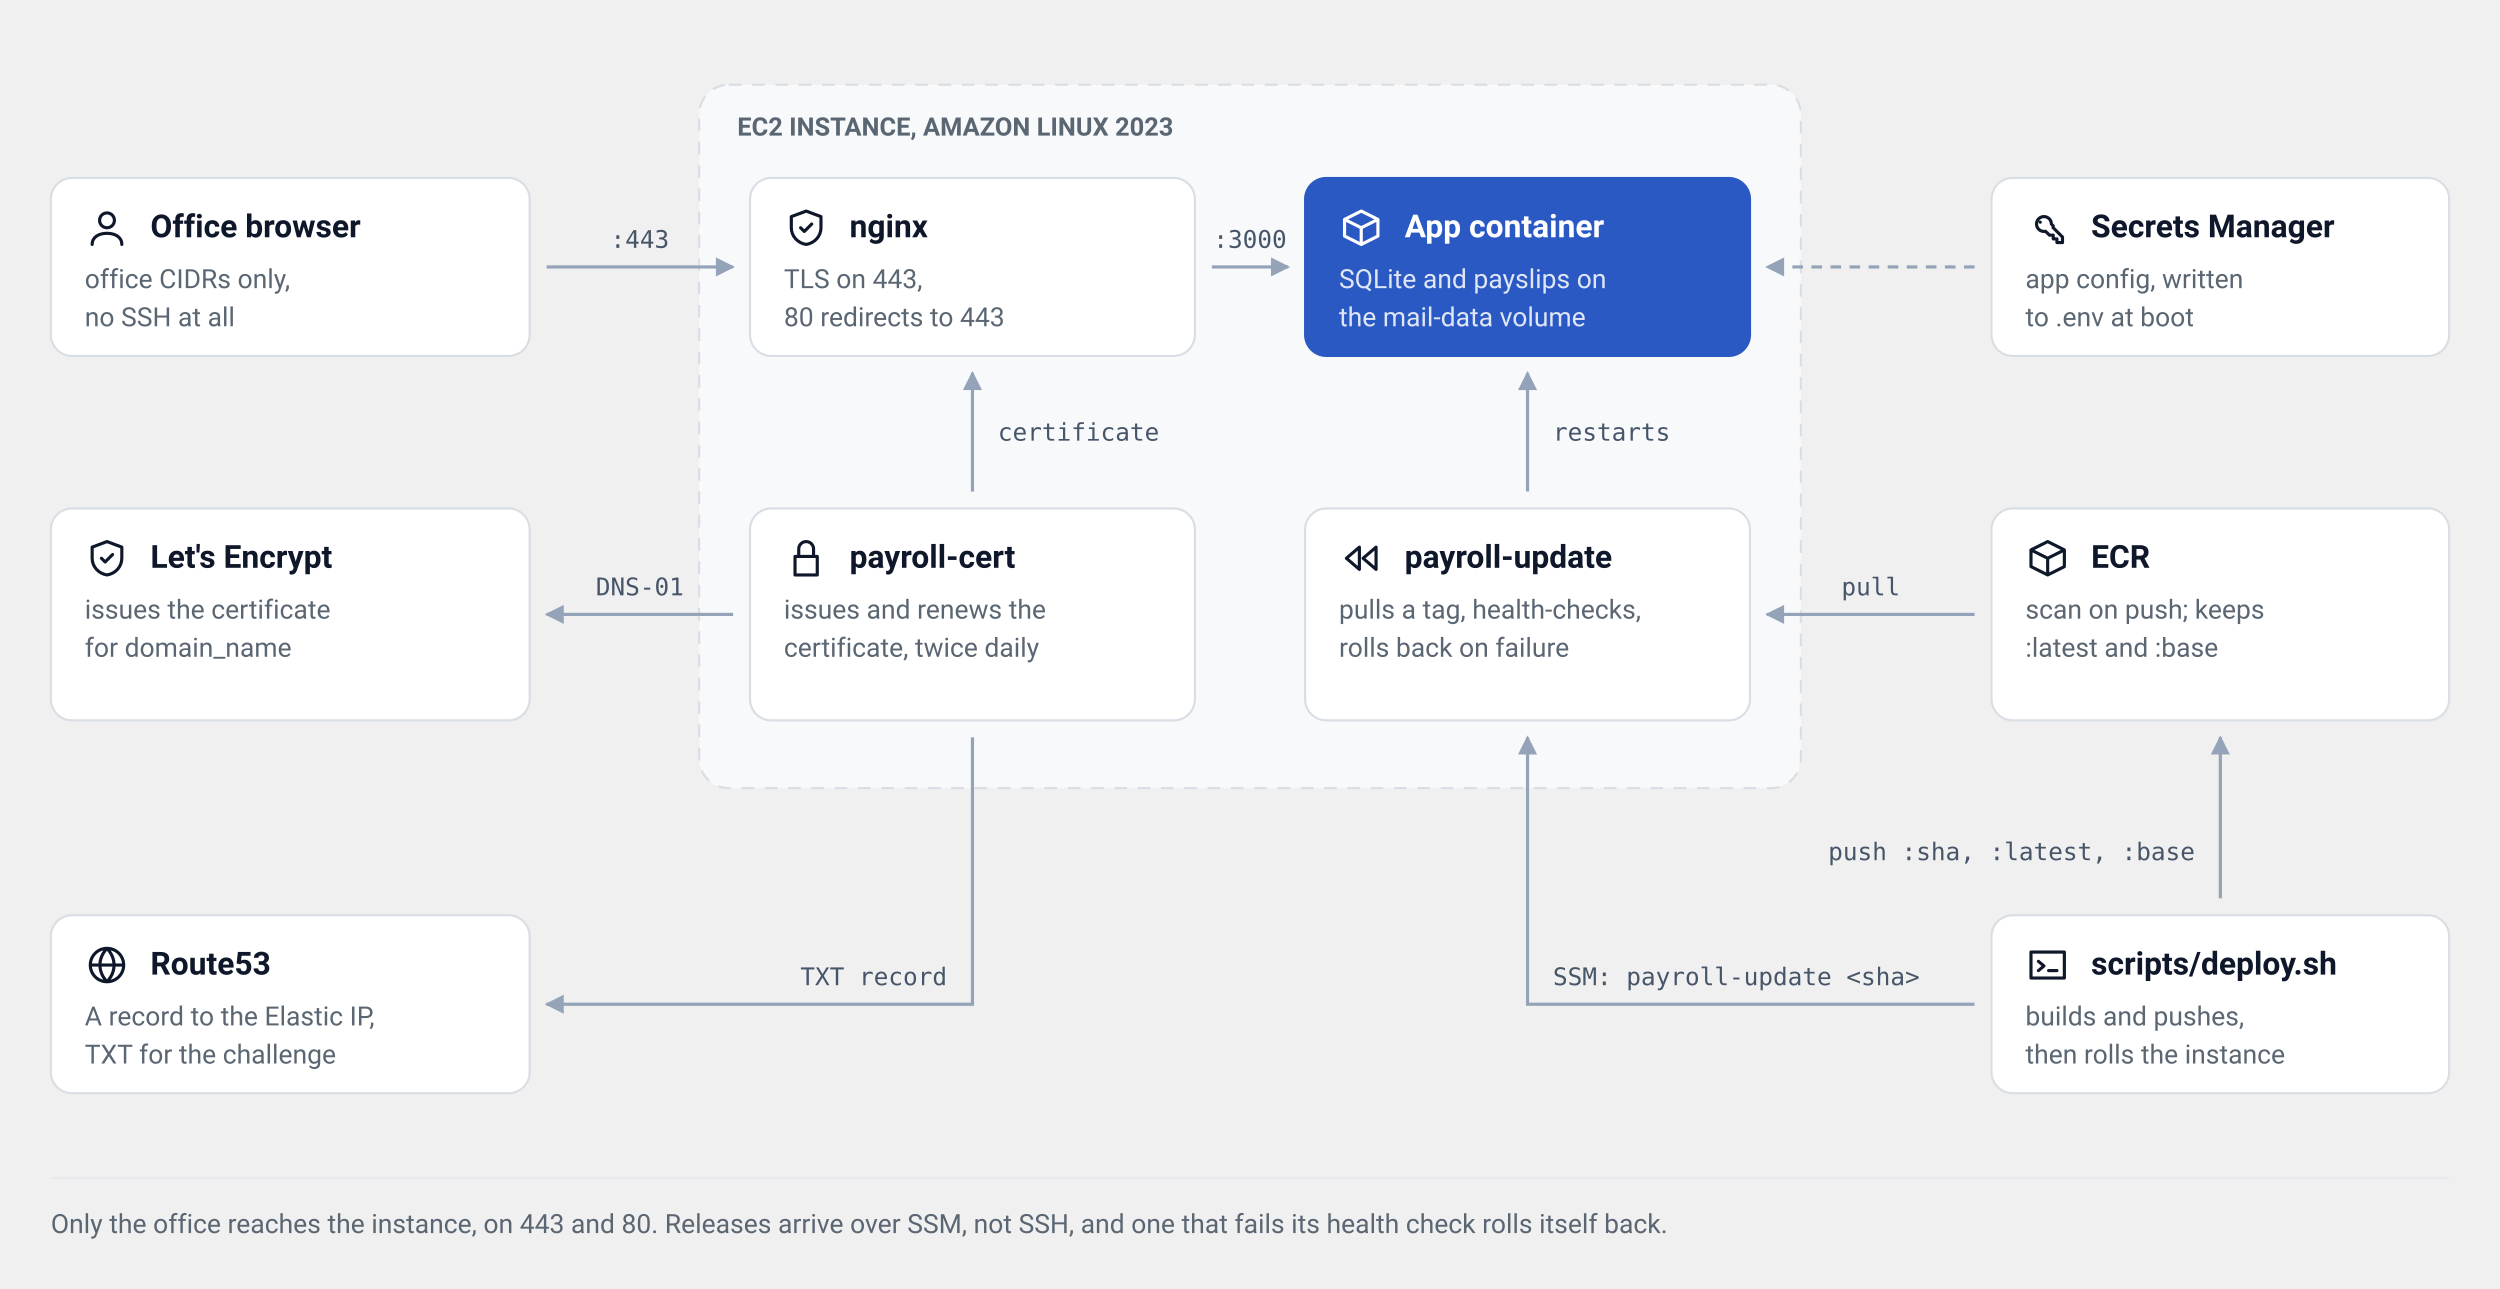
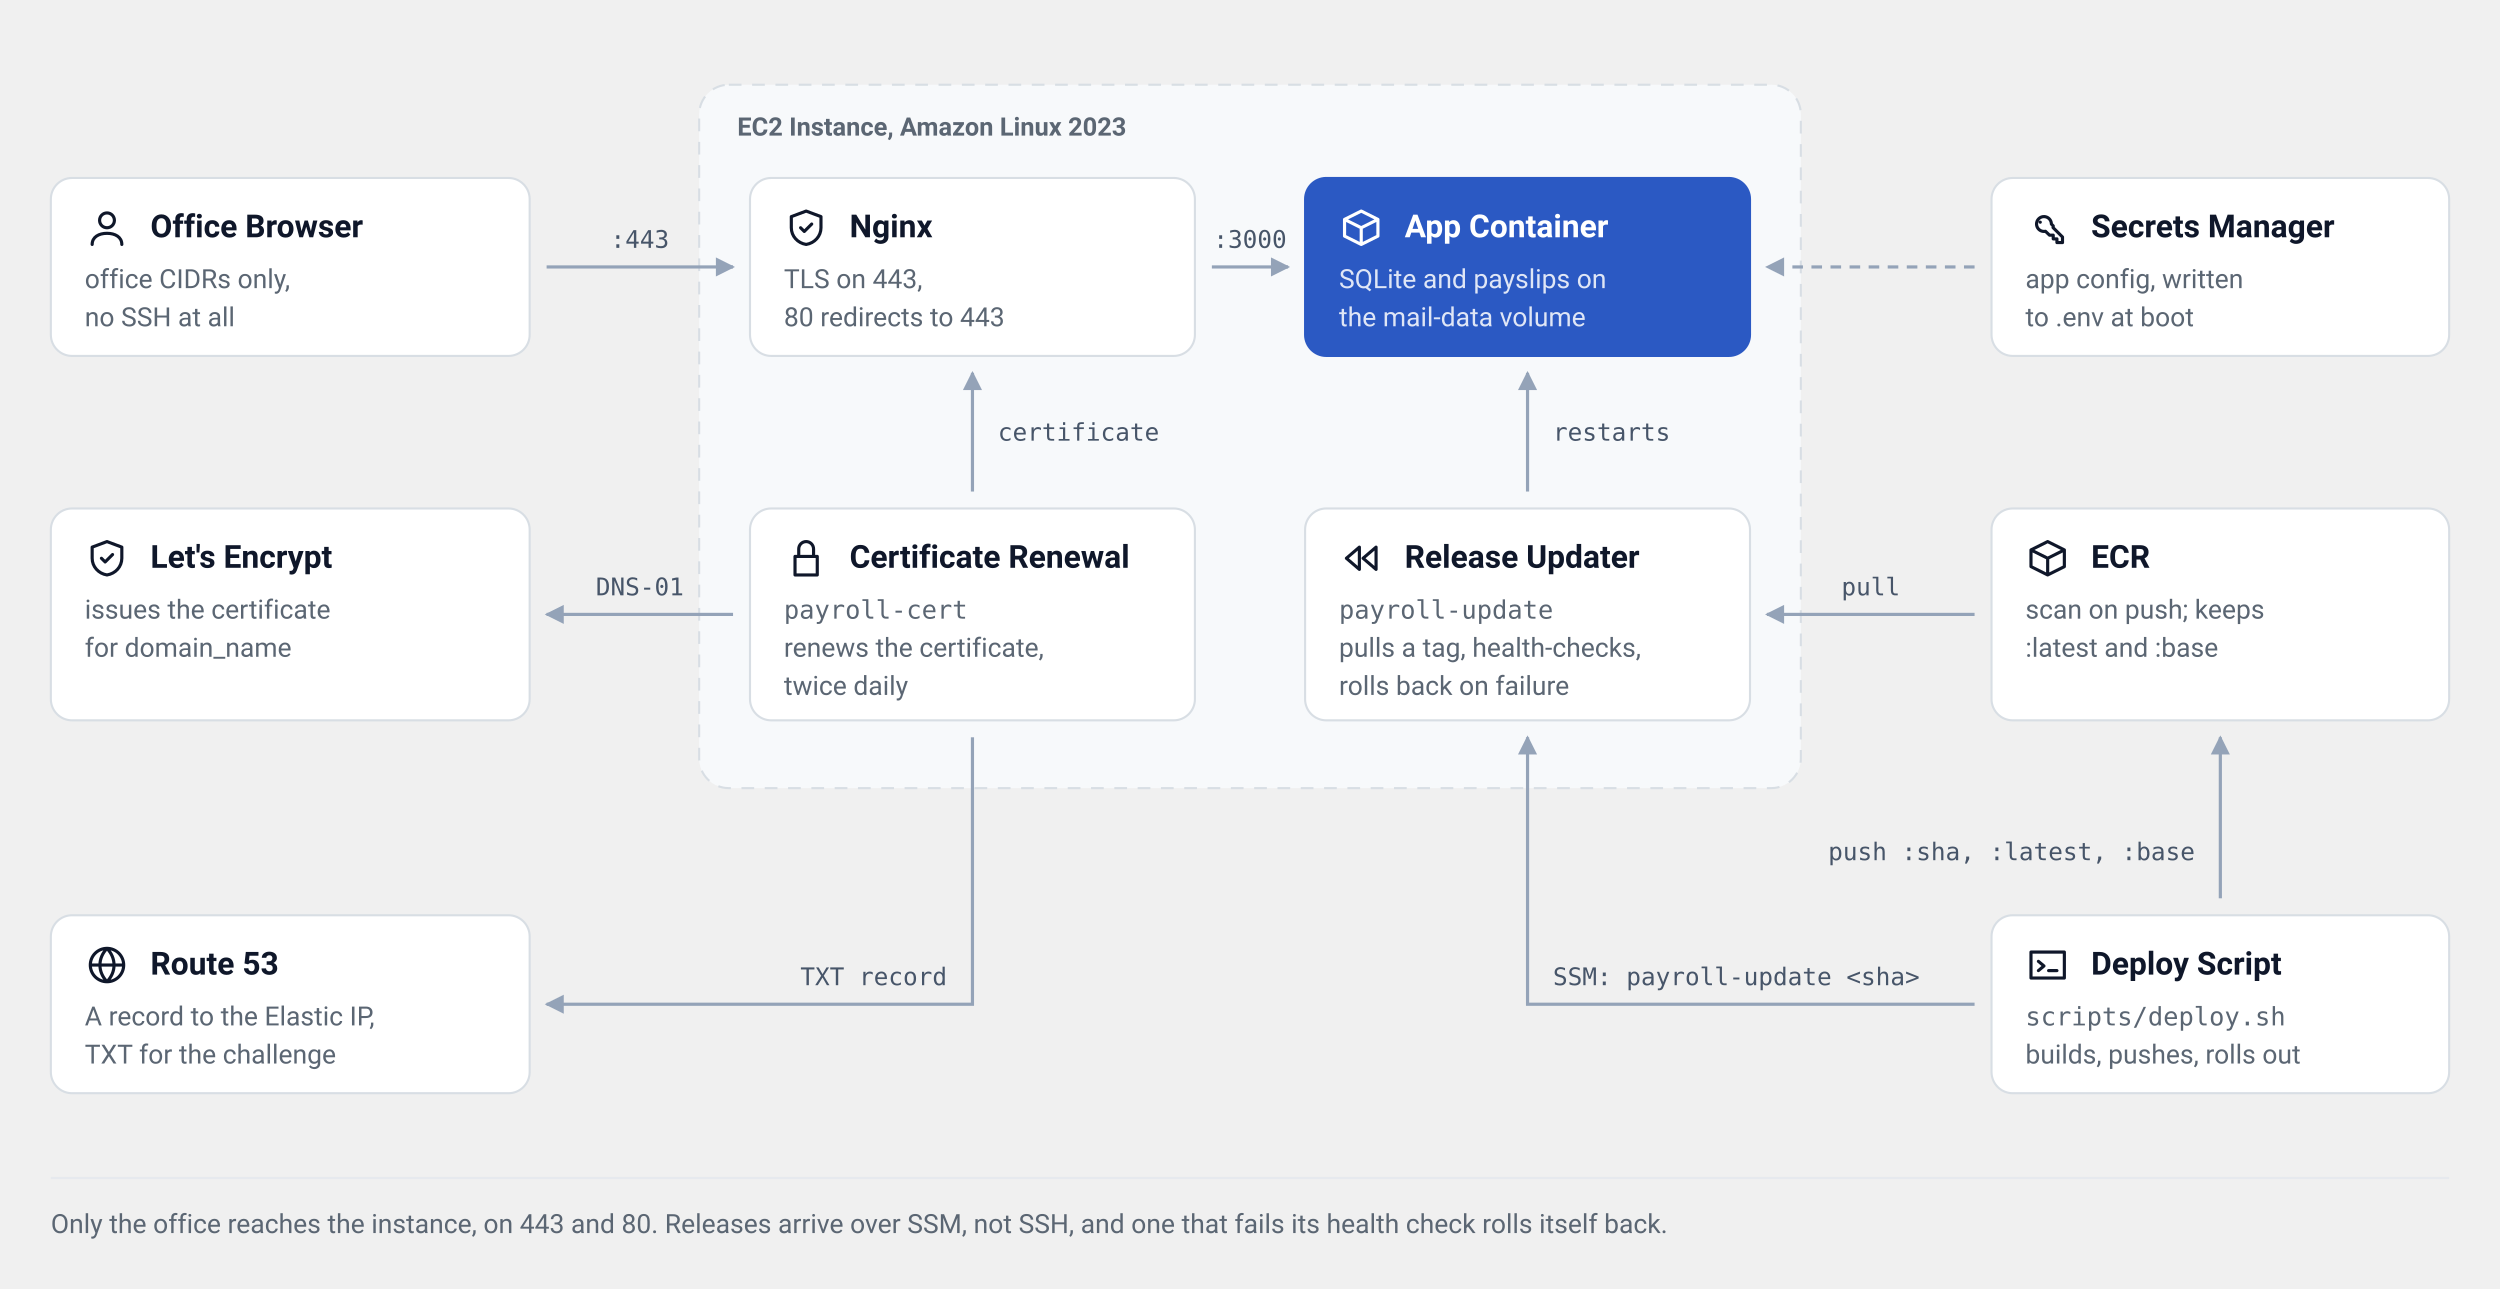
<svg xmlns="http://www.w3.org/2000/svg" viewBox="0 0 1180 608" width="1180" height="608" role="img" aria-label="An office browser reaches nginx on one EC2 instance over HTTPS; nginx proxies to the app container. Secrets Manager supplies the .env at boot. scripts/deploy.sh pushes the image to ECR and tells the instance over SSM to run payroll-update, which pulls the tag, health-checks it and rolls back on failure. payroll-cert keeps the Let's Encrypt certificate current using a Route53 DNS-01 challenge.">
  <defs>
    <marker id="a" viewBox="0 0 10 10" refX="9" refY="5" markerWidth="6" markerHeight="6" orient="auto-start-reverse">
      <path d="M0 0 10 5 0 10z" fill="#94a3b8" />
    </marker>
    <marker id="b" viewBox="0 0 10 10" refX="1" refY="5" markerWidth="6" markerHeight="6" orient="auto">
      <path d="M10 0 0 5 10 10z" fill="#94a3b8" />
    </marker>
  </defs>
  <rect x="330" y="40" width="520" height="332" rx="14" fill="#f7f9fb" stroke="#d8dee4" stroke-width="1" stroke-dasharray="6 5" />
-   <text x="348.0" y="64.0" font-family="system-ui,-apple-system,'Segoe UI',Roboto,Helvetica,Arial,sans-serif" font-size="12" fill="#5b6673" text-anchor="start" font-weight="600">EC2 INSTANCE, AMAZON LINUX 2023</text>
+   <text x="348.0" y="64.0" font-family="system-ui,-apple-system,'Segoe UI',Roboto,Helvetica,Arial,sans-serif" font-size="12" fill="#5b6673" text-anchor="start" font-weight="600">EC2 Instance, Amazon Linux 2023</text>
  <rect x="354" y="84" width="210" height="84" rx="10" fill="#ffffff" stroke="#d8dee4" stroke-width="1" />
  <g transform="translate(370.0,97.0) scale(0.875)" fill="none" stroke="#0f172a" stroke-width="1.7" stroke-linecap="round" stroke-linejoin="round">
    <path d="M12 3 4 6v6c0 4.5 3.4 8.3 8 9 4.6-.7 8-4.5 8-9V6z M9 12l2 2 4-4" />
  </g>
-   <text x="401.0" y="112.0" font-family="system-ui,-apple-system,'Segoe UI',Roboto,Helvetica,Arial,sans-serif" font-size="15" fill="#0f172a" text-anchor="start" font-weight="600">nginx</text>
+   <text x="401.0" y="112.0" font-family="system-ui,-apple-system,'Segoe UI',Roboto,Helvetica,Arial,sans-serif" font-size="15" fill="#0f172a" text-anchor="start" font-weight="600">Nginx</text>
  <text x="370.0" y="136.0" font-family="system-ui,-apple-system,'Segoe UI',Roboto,Helvetica,Arial,sans-serif" font-size="12.5" fill="#5b6673" text-anchor="start">TLS on 443,</text>
  <text x="370.0" y="154.0" font-family="system-ui,-apple-system,'Segoe UI',Roboto,Helvetica,Arial,sans-serif" font-size="12.5" fill="#5b6673" text-anchor="start">80 redirects to 443</text>
  <rect x="616" y="84" width="210" height="84" rx="10" fill="#2b59c3" stroke="#2b59c3" stroke-width="1" />
  <g transform="translate(632.0,97.0) scale(0.875)" fill="none" stroke="#ffffff" stroke-width="1.7" stroke-linecap="round" stroke-linejoin="round">
    <path d="M12 3 3 7.5v9L12 21l9-4.5v-9z M3 7.5 12 12l9-4.5 M12 12v9" />
  </g>
-   <text x="663.0" y="112.0" font-family="system-ui,-apple-system,'Segoe UI',Roboto,Helvetica,Arial,sans-serif" font-size="15" fill="#ffffff" text-anchor="start" font-weight="600">App container</text>
+   <text x="663.0" y="112.0" font-family="system-ui,-apple-system,'Segoe UI',Roboto,Helvetica,Arial,sans-serif" font-size="15" fill="#ffffff" text-anchor="start" font-weight="600">App Container</text>
  <text x="632.0" y="136.0" font-family="system-ui,-apple-system,'Segoe UI',Roboto,Helvetica,Arial,sans-serif" font-size="12.5" fill="#ffffff" text-anchor="start" opacity="0.85">SQLite and payslips on</text>
  <text x="632.0" y="154.0" font-family="system-ui,-apple-system,'Segoe UI',Roboto,Helvetica,Arial,sans-serif" font-size="12.5" fill="#ffffff" text-anchor="start" opacity="0.85">the mail-data volume</text>
  <rect x="354" y="240" width="210" height="100" rx="10" fill="#ffffff" stroke="#d8dee4" stroke-width="1" />
  <g transform="translate(370.0,253.0) scale(0.875)" fill="none" stroke="#0f172a" stroke-width="1.7" stroke-linecap="round" stroke-linejoin="round">
    <path d="M6 11h12v10H6z M8 11V7a4 4 0 0 1 8 0v4" />
  </g>
-   <text x="401.0" y="268.0" font-family="system-ui,-apple-system,'Segoe UI',Roboto,Helvetica,Arial,sans-serif" font-size="15" fill="#0f172a" text-anchor="start" font-weight="600">payroll-cert</text>
-   <text x="370.0" y="292.0" font-family="system-ui,-apple-system,'Segoe UI',Roboto,Helvetica,Arial,sans-serif" font-size="12.5" fill="#5b6673" text-anchor="start">issues and renews the</text>
-   <text x="370.0" y="310.0" font-family="system-ui,-apple-system,'Segoe UI',Roboto,Helvetica,Arial,sans-serif" font-size="12.5" fill="#5b6673" text-anchor="start">certificate, twice daily</text>
+   <text x="401.0" y="268.0" font-family="system-ui,-apple-system,'Segoe UI',Roboto,Helvetica,Arial,sans-serif" font-size="15" fill="#0f172a" text-anchor="start" font-weight="600">Certificate Renewal</text>
+   <text x="370.0" y="292.0" font-family="ui-monospace,SFMono-Regular,'SF Mono',Menlo,Consolas,monospace" font-size="12" fill="#5b6673" text-anchor="start">payroll-cert</text>
+   <text x="370.0" y="310.0" font-family="system-ui,-apple-system,'Segoe UI',Roboto,Helvetica,Arial,sans-serif" font-size="12.5" fill="#5b6673" text-anchor="start">renews the certificate,</text>
+   <text x="370.0" y="328.0" font-family="system-ui,-apple-system,'Segoe UI',Roboto,Helvetica,Arial,sans-serif" font-size="12.5" fill="#5b6673" text-anchor="start">twice daily</text>
  <rect x="616" y="240" width="210" height="100" rx="10" fill="#ffffff" stroke="#d8dee4" stroke-width="1" />
  <g transform="translate(632.0,253.0) scale(0.875)" fill="none" stroke="#0f172a" stroke-width="1.7" stroke-linecap="round" stroke-linejoin="round">
    <path d="M11 6 4 12l7 6z M20 6l-7 6 7 6z" />
  </g>
-   <text x="663.0" y="268.0" font-family="system-ui,-apple-system,'Segoe UI',Roboto,Helvetica,Arial,sans-serif" font-size="15" fill="#0f172a" text-anchor="start" font-weight="600">payroll-update</text>
-   <text x="632.0" y="292.0" font-family="system-ui,-apple-system,'Segoe UI',Roboto,Helvetica,Arial,sans-serif" font-size="12.5" fill="#5b6673" text-anchor="start">pulls a tag, health-checks,</text>
-   <text x="632.0" y="310.0" font-family="system-ui,-apple-system,'Segoe UI',Roboto,Helvetica,Arial,sans-serif" font-size="12.5" fill="#5b6673" text-anchor="start">rolls back on failure</text>
+   <text x="663.0" y="268.0" font-family="system-ui,-apple-system,'Segoe UI',Roboto,Helvetica,Arial,sans-serif" font-size="15" fill="#0f172a" text-anchor="start" font-weight="600">Release Updater</text>
+   <text x="632.0" y="292.0" font-family="ui-monospace,SFMono-Regular,'SF Mono',Menlo,Consolas,monospace" font-size="12" fill="#5b6673" text-anchor="start">payroll-update</text>
+   <text x="632.0" y="310.0" font-family="system-ui,-apple-system,'Segoe UI',Roboto,Helvetica,Arial,sans-serif" font-size="12.5" fill="#5b6673" text-anchor="start">pulls a tag, health-checks,</text>
+   <text x="632.0" y="328.0" font-family="system-ui,-apple-system,'Segoe UI',Roboto,Helvetica,Arial,sans-serif" font-size="12.5" fill="#5b6673" text-anchor="start">rolls back on failure</text>
  <polyline points="572,126 608,126" fill="none" stroke="#94a3b8" stroke-width="1.5" marker-end="url(#a)" />
  <text x="590.0" y="117.0" font-family="ui-monospace,SFMono-Regular,'SF Mono',Menlo,Consolas,monospace" font-size="11.5" fill="#475569" text-anchor="middle">:3000</text>
  <polyline points="459.0,232 459.0,176" fill="none" stroke="#94a3b8" stroke-width="1.5" marker-end="url(#a)" />
  <text x="471.0" y="208.0" font-family="ui-monospace,SFMono-Regular,'SF Mono',Menlo,Consolas,monospace" font-size="11.5" fill="#475569" text-anchor="start">certificate</text>
  <polyline points="721.0,232 721.0,176" fill="none" stroke="#94a3b8" stroke-width="1.5" marker-end="url(#a)" />
  <text x="733.0" y="208.0" font-family="ui-monospace,SFMono-Regular,'SF Mono',Menlo,Consolas,monospace" font-size="11.5" fill="#475569" text-anchor="start">restarts</text>
  <rect x="24" y="84" width="226" height="84" rx="10" fill="#ffffff" stroke="#d8dee4" stroke-width="1" />
  <g transform="translate(40.0,97.0) scale(0.875)" fill="none" stroke="#0f172a" stroke-width="1.7" stroke-linecap="round" stroke-linejoin="round">
    <path d="M12 12a4 4 0 1 0 0-8 4 4 0 0 0 0 8z M4 21c0-4 3.6-6 8-6s8 2 8 6" />
  </g>
-   <text x="71.0" y="112.0" font-family="system-ui,-apple-system,'Segoe UI',Roboto,Helvetica,Arial,sans-serif" font-size="15" fill="#0f172a" text-anchor="start" font-weight="600">Office browser</text>
+   <text x="71.0" y="112.0" font-family="system-ui,-apple-system,'Segoe UI',Roboto,Helvetica,Arial,sans-serif" font-size="15" fill="#0f172a" text-anchor="start" font-weight="600">Office Browser</text>
  <text x="40.0" y="136.0" font-family="system-ui,-apple-system,'Segoe UI',Roboto,Helvetica,Arial,sans-serif" font-size="12.5" fill="#5b6673" text-anchor="start">office CIDRs only,</text>
  <text x="40.0" y="154.0" font-family="system-ui,-apple-system,'Segoe UI',Roboto,Helvetica,Arial,sans-serif" font-size="12.5" fill="#5b6673" text-anchor="start">no SSH at all</text>
  <polyline points="258,126 346,126" fill="none" stroke="#94a3b8" stroke-width="1.5" marker-end="url(#a)" />
  <text x="302.0" y="117.0" font-family="ui-monospace,SFMono-Regular,'SF Mono',Menlo,Consolas,monospace" font-size="11.5" fill="#475569" text-anchor="middle">:443</text>
  <rect x="24" y="240" width="226" height="100" rx="10" fill="#ffffff" stroke="#d8dee4" stroke-width="1" />
  <g transform="translate(40.0,253.0) scale(0.875)" fill="none" stroke="#0f172a" stroke-width="1.7" stroke-linecap="round" stroke-linejoin="round">
    <path d="M12 3 4 6v6c0 4.5 3.4 8.3 8 9 4.6-.7 8-4.5 8-9V6z M9 12l2 2 4-4" />
  </g>
  <text x="71.0" y="268.0" font-family="system-ui,-apple-system,'Segoe UI',Roboto,Helvetica,Arial,sans-serif" font-size="15" fill="#0f172a" text-anchor="start" font-weight="600">Let's Encrypt</text>
  <text x="40.0" y="292.0" font-family="system-ui,-apple-system,'Segoe UI',Roboto,Helvetica,Arial,sans-serif" font-size="12.5" fill="#5b6673" text-anchor="start">issues the certificate</text>
  <text x="40.0" y="310.0" font-family="system-ui,-apple-system,'Segoe UI',Roboto,Helvetica,Arial,sans-serif" font-size="12.5" fill="#5b6673" text-anchor="start">for domain_name</text>
  <polyline points="346,290 258,290" fill="none" stroke="#94a3b8" stroke-width="1.5" marker-end="url(#a)" />
  <text x="302.0" y="281.0" font-family="ui-monospace,SFMono-Regular,'SF Mono',Menlo,Consolas,monospace" font-size="11.5" fill="#475569" text-anchor="middle">DNS-01</text>
  <rect x="940" y="84" width="216" height="84" rx="10" fill="#ffffff" stroke="#d8dee4" stroke-width="1" />
  <g transform="translate(956.0,97.0) scale(0.875)" fill="none" stroke="#0f172a" stroke-width="1.7" stroke-linecap="round" stroke-linejoin="round">
    <path d="M14 10a4 4 0 1 0-3.2 3.9L13 16h2v2h2v2h3v-3l-5.1-5.1c.1-.3.1-.6.1-.9z M8 9h.01" />
  </g>
  <text x="987.0" y="112.0" font-family="system-ui,-apple-system,'Segoe UI',Roboto,Helvetica,Arial,sans-serif" font-size="15" fill="#0f172a" text-anchor="start" font-weight="600">Secrets Manager</text>
  <text x="956.0" y="136.0" font-family="system-ui,-apple-system,'Segoe UI',Roboto,Helvetica,Arial,sans-serif" font-size="12.5" fill="#5b6673" text-anchor="start">app config, written</text>
  <text x="956.0" y="154.0" font-family="system-ui,-apple-system,'Segoe UI',Roboto,Helvetica,Arial,sans-serif" font-size="12.5" fill="#5b6673" text-anchor="start">to .env at boot</text>
  <polyline points="932,126 834,126" fill="none" stroke="#94a3b8" stroke-width="1.5" stroke-dasharray="5 4" marker-end="url(#a)" />
  <rect x="940" y="240" width="216" height="100" rx="10" fill="#ffffff" stroke="#d8dee4" stroke-width="1" />
  <g transform="translate(956.0,253.0) scale(0.875)" fill="none" stroke="#0f172a" stroke-width="1.7" stroke-linecap="round" stroke-linejoin="round">
    <path d="M12 3 3 7.5v9L12 21l9-4.5v-9z M3 7.5 12 12l9-4.5 M12 12v9" />
  </g>
  <text x="987.0" y="268.0" font-family="system-ui,-apple-system,'Segoe UI',Roboto,Helvetica,Arial,sans-serif" font-size="15" fill="#0f172a" text-anchor="start" font-weight="600">ECR</text>
  <text x="956.0" y="292.0" font-family="system-ui,-apple-system,'Segoe UI',Roboto,Helvetica,Arial,sans-serif" font-size="12.5" fill="#5b6673" text-anchor="start">scan on push; keeps</text>
  <text x="956.0" y="310.0" font-family="system-ui,-apple-system,'Segoe UI',Roboto,Helvetica,Arial,sans-serif" font-size="12.5" fill="#5b6673" text-anchor="start">:latest and :base</text>
  <polyline points="932,290 834,290" fill="none" stroke="#94a3b8" stroke-width="1.5" marker-end="url(#a)" />
  <text x="883.0" y="281.0" font-family="ui-monospace,SFMono-Regular,'SF Mono',Menlo,Consolas,monospace" font-size="11.5" fill="#475569" text-anchor="middle">pull</text>
  <rect x="24" y="432" width="226" height="84" rx="10" fill="#ffffff" stroke="#d8dee4" stroke-width="1" />
  <g transform="translate(40.0,445.0) scale(0.875)" fill="none" stroke="#0f172a" stroke-width="1.7" stroke-linecap="round" stroke-linejoin="round">
    <path d="M12 3a9 9 0 1 0 0 18 9 9 0 0 0 0-18z M3 12h18 M12 3c2.5 2.7 3.8 5.7 3.8 9s-1.3 6.3-3.8 9 M12 3c-2.5 2.7-3.8 5.7-3.8 9s1.3 6.3 3.8 9" />
  </g>
-   <text x="71.0" y="460.0" font-family="system-ui,-apple-system,'Segoe UI',Roboto,Helvetica,Arial,sans-serif" font-size="15" fill="#0f172a" text-anchor="start" font-weight="600">Route53</text>
+   <text x="71.0" y="460.0" font-family="system-ui,-apple-system,'Segoe UI',Roboto,Helvetica,Arial,sans-serif" font-size="15" fill="#0f172a" text-anchor="start" font-weight="600">Route 53</text>
  <text x="40.0" y="484.0" font-family="system-ui,-apple-system,'Segoe UI',Roboto,Helvetica,Arial,sans-serif" font-size="12.5" fill="#5b6673" text-anchor="start">A record to the Elastic IP,</text>
  <text x="40.0" y="502.0" font-family="system-ui,-apple-system,'Segoe UI',Roboto,Helvetica,Arial,sans-serif" font-size="12.5" fill="#5b6673" text-anchor="start">TXT for the challenge</text>
  <polyline points="459.0,348 459.0,474 258,474" fill="none" stroke="#94a3b8" stroke-width="1.5" marker-end="url(#a)" />
  <text x="447.0" y="465.0" font-family="ui-monospace,SFMono-Regular,'SF Mono',Menlo,Consolas,monospace" font-size="11.5" fill="#475569" text-anchor="end">TXT record</text>
  <rect x="940" y="432" width="216" height="84" rx="10" fill="#ffffff" stroke="#d8dee4" stroke-width="1" />
  <g transform="translate(956.0,445.0) scale(0.875)" fill="none" stroke="#0f172a" stroke-width="1.7" stroke-linecap="round" stroke-linejoin="round">
    <path d="M3 5h18v14H3z M7 10l3 2.5L7 15 M12.5 15h4.5" />
  </g>
-   <text x="987.0" y="460.0" font-family="system-ui,-apple-system,'Segoe UI',Roboto,Helvetica,Arial,sans-serif" font-size="15" fill="#0f172a" text-anchor="start" font-weight="600">scripts/deploy.sh</text>
-   <text x="956.0" y="484.0" font-family="system-ui,-apple-system,'Segoe UI',Roboto,Helvetica,Arial,sans-serif" font-size="12.5" fill="#5b6673" text-anchor="start">builds and pushes,</text>
-   <text x="956.0" y="502.0" font-family="system-ui,-apple-system,'Segoe UI',Roboto,Helvetica,Arial,sans-serif" font-size="12.5" fill="#5b6673" text-anchor="start">then rolls the instance</text>
+   <text x="987.0" y="460.0" font-family="system-ui,-apple-system,'Segoe UI',Roboto,Helvetica,Arial,sans-serif" font-size="15" fill="#0f172a" text-anchor="start" font-weight="600">Deploy Script</text>
+   <text x="956.0" y="484.0" font-family="ui-monospace,SFMono-Regular,'SF Mono',Menlo,Consolas,monospace" font-size="12" fill="#5b6673" text-anchor="start">scripts/deploy.sh</text>
+   <text x="956.0" y="502.0" font-family="system-ui,-apple-system,'Segoe UI',Roboto,Helvetica,Arial,sans-serif" font-size="12.5" fill="#5b6673" text-anchor="start">builds, pushes, rolls out</text>
  <polyline points="1048,424 1048,348" fill="none" stroke="#94a3b8" stroke-width="1.5" marker-end="url(#a)" />
  <text x="1036.0" y="406.0" font-family="ui-monospace,SFMono-Regular,'SF Mono',Menlo,Consolas,monospace" font-size="11.5" fill="#475569" text-anchor="end">push :sha, :latest, :base</text>
  <polyline points="932,474 721.0,474 721.0,348" fill="none" stroke="#94a3b8" stroke-width="1.5" marker-end="url(#a)" />
  <text x="733.0" y="465.0" font-family="ui-monospace,SFMono-Regular,'SF Mono',Menlo,Consolas,monospace" font-size="11.5" fill="#475569" text-anchor="start">SSM: payroll-update &lt;sha&gt;</text>
  <line x1="24" y1="556" x2="1156" y2="556" stroke="#e6e9ee" stroke-width="1" />
  <text x="24.0" y="582.0" font-family="system-ui,-apple-system,'Segoe UI',Roboto,Helvetica,Arial,sans-serif" font-size="12.5" fill="#5b6673" text-anchor="start">Only the office reaches the instance, on 443 and 80. Releases arrive over SSM, not SSH, and one that fails its health check rolls itself back.</text>
</svg>
